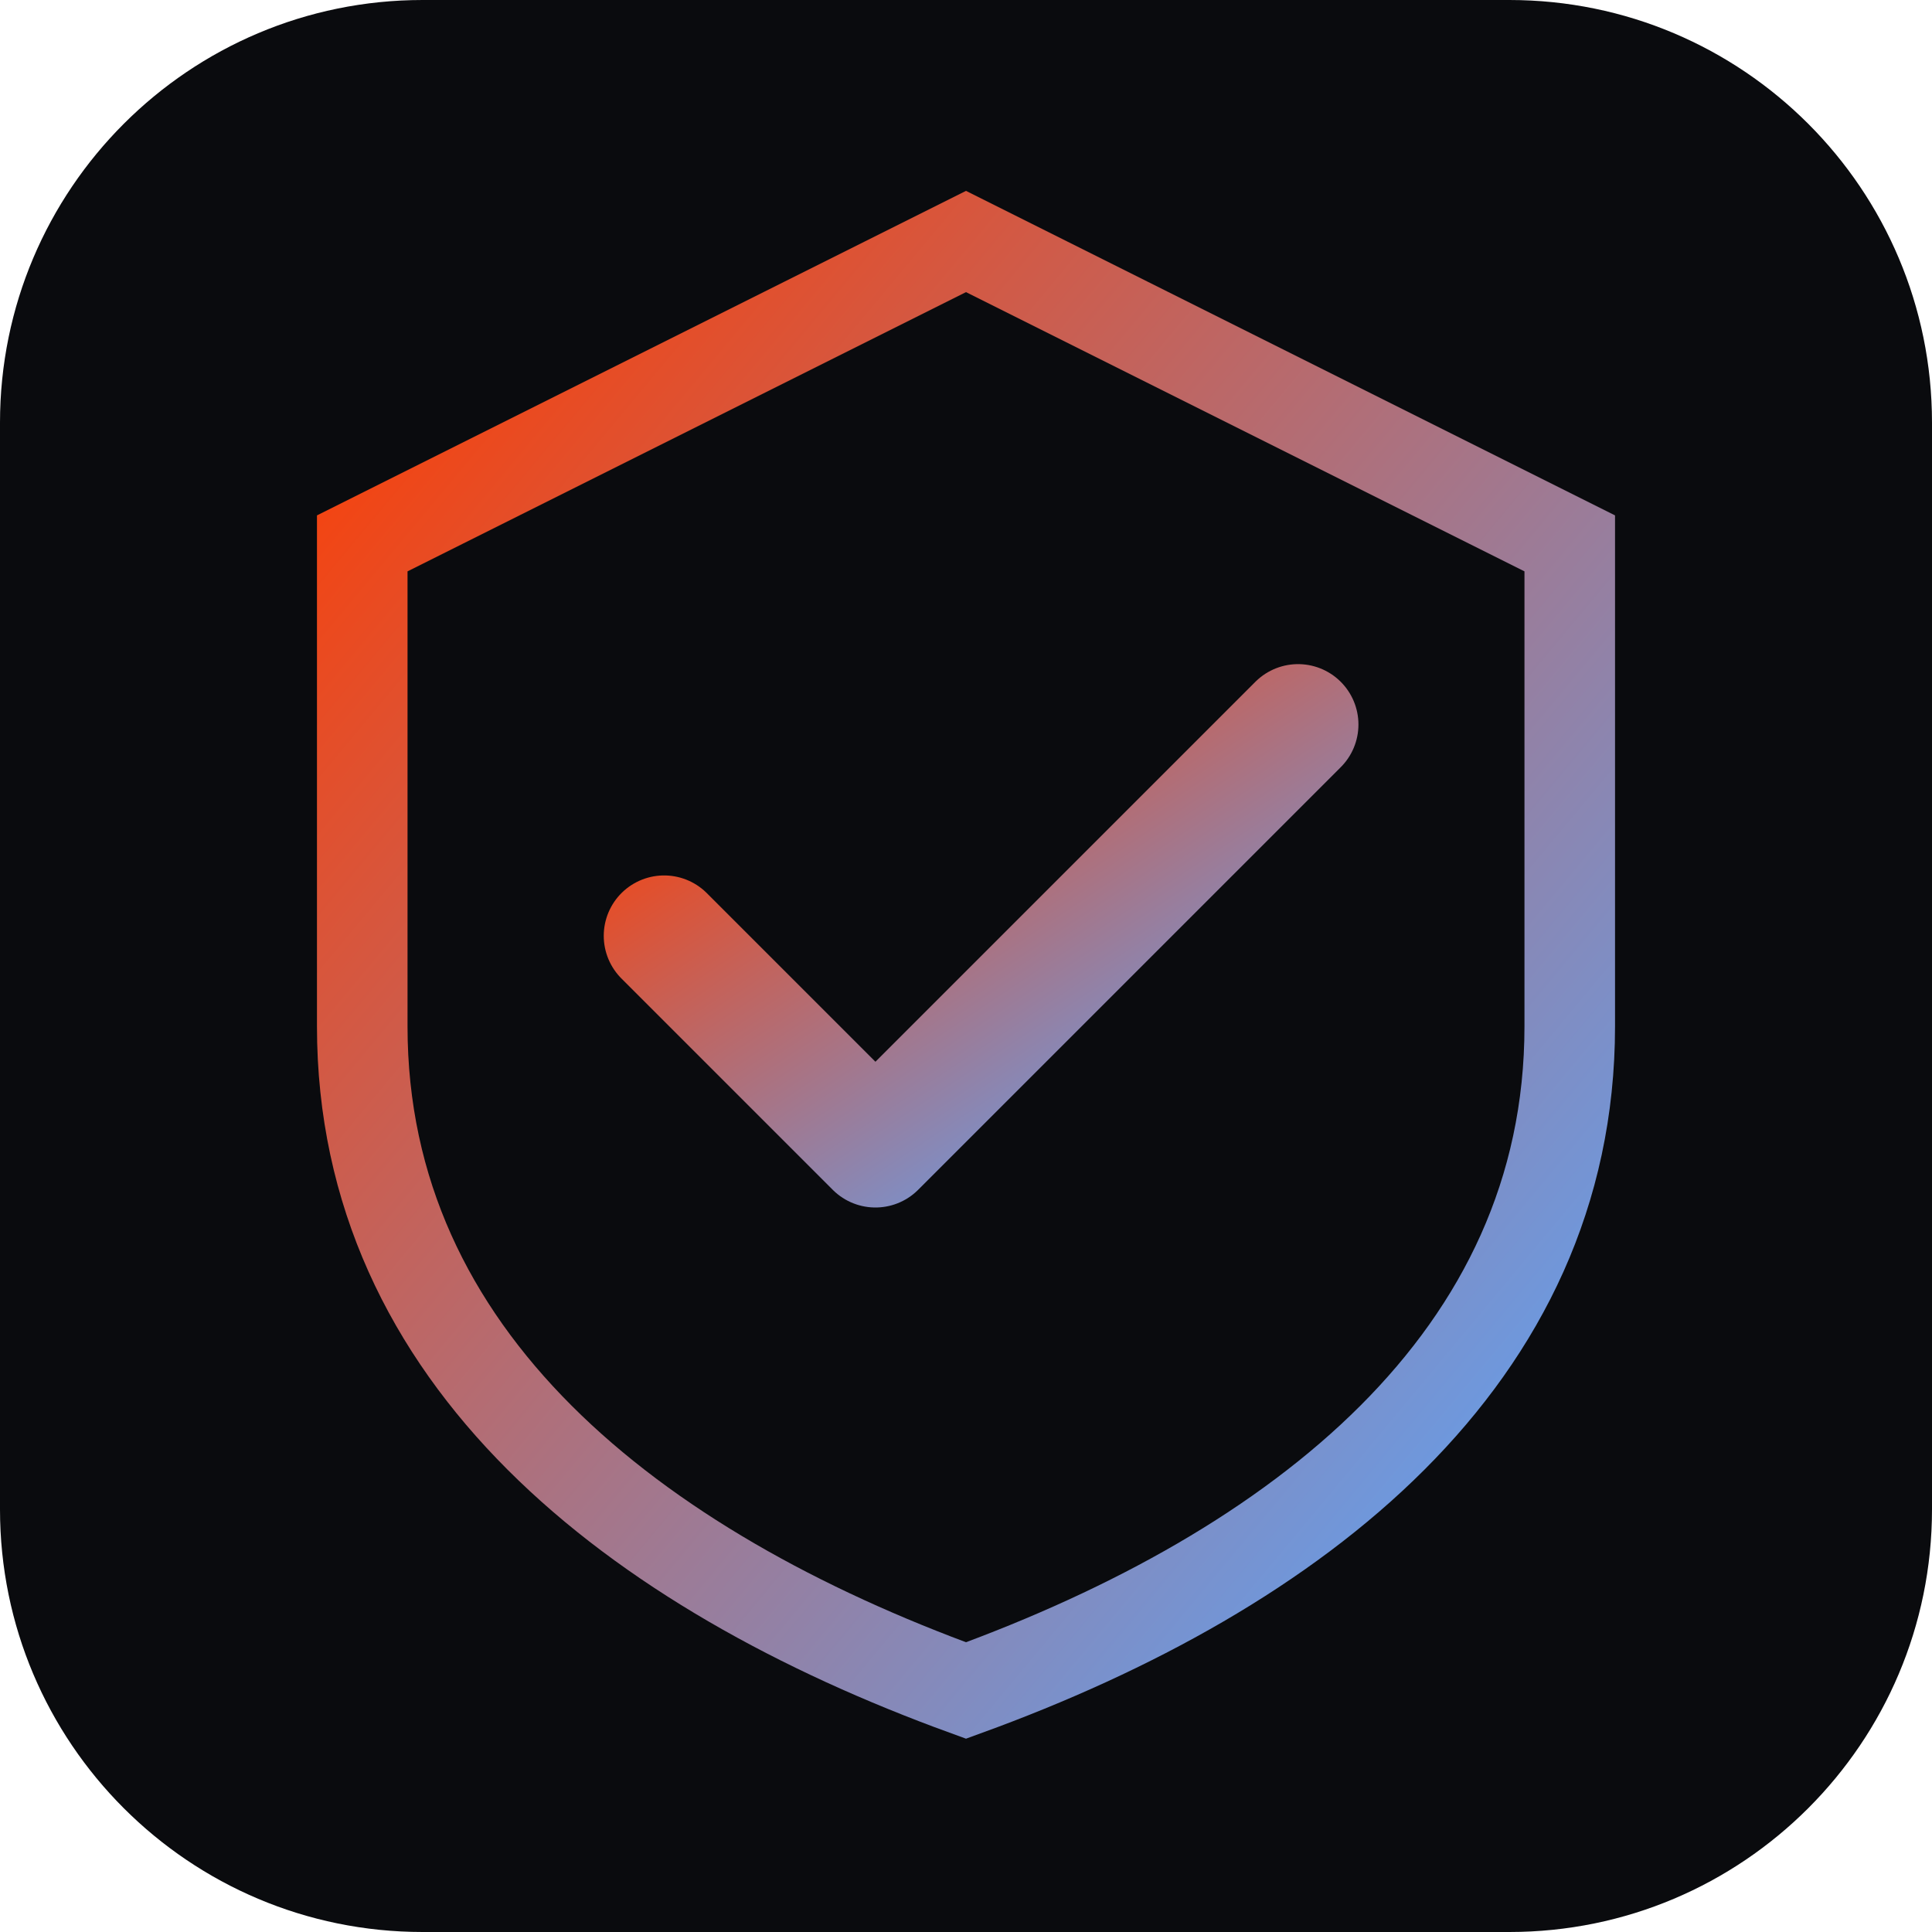
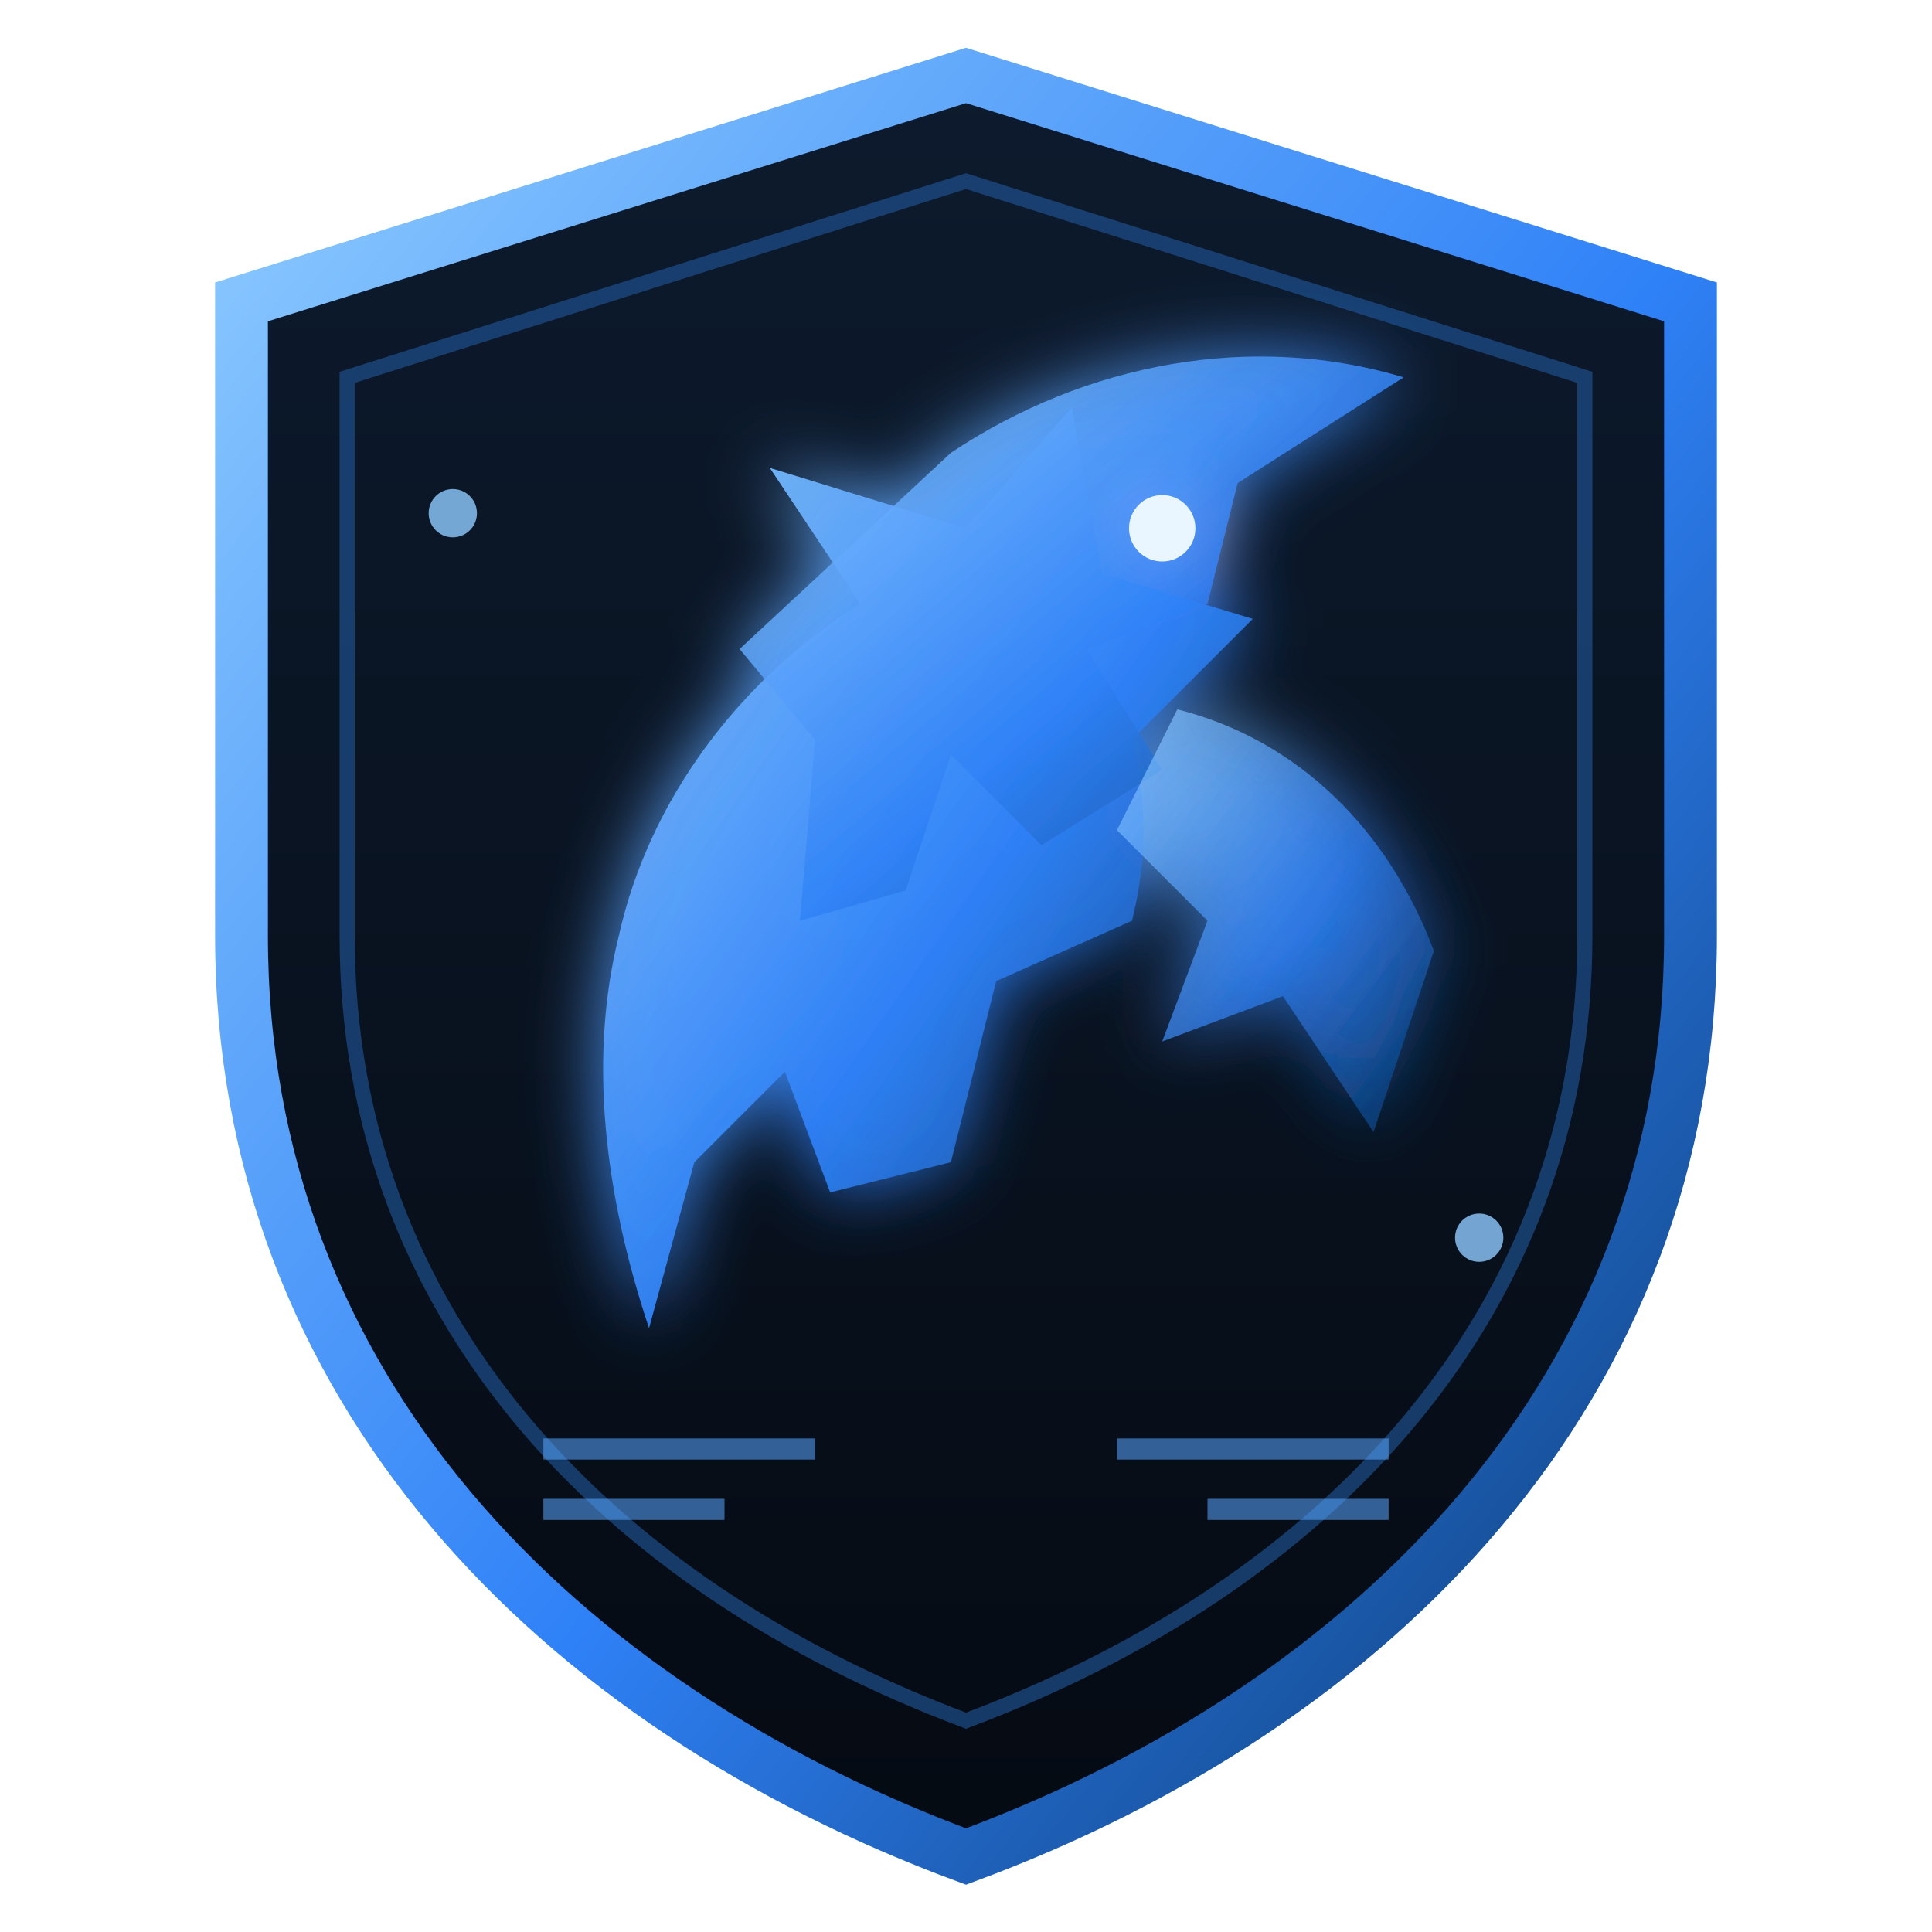
- <svg xmlns="http://www.w3.org/2000/svg" viewBox="0 0 64 64" width="64" height="64">
+ <svg xmlns="http://www.w3.org/2000/svg" viewBox="0 0 128 128" role="img" aria-label="Pegasus Phantom Menace">
  <defs>
    <linearGradient id="g" x1="0" y1="0" x2="1" y2="1">
-       <stop offset="0" stop-color="#FF3D00" />
-       <stop offset="1" stop-color="#58A6FF" />
+       <stop offset="0" stop-color="#8ecbff" />
+       <stop offset=".55" stop-color="#2f81f7" />
+       <stop offset="1" stop-color="#0b3a6f" />
    </linearGradient>
+     <linearGradient id="s" x1="0" y1="0" x2="0" y2="1">
+       <stop offset="0" stop-color="#0d1b2e" />
+       <stop offset="1" stop-color="#050a12" />
+     </linearGradient>
+     <filter id="glow" x="-30%" y="-30%" width="160%" height="160%">
+       <feGaussianBlur stdDeviation="2.4" result="b" />
+       <feMerge>
+         <feMergeNode in="b" />
+         <feMergeNode in="SourceGraphic" />
+       </feMerge>
+     </filter>
  </defs>
-   <rect width="64" height="64" rx="14" fill="#0A0B0E" />
-   <path d="M32 8 L52 18 V34 C52 45 43 52 32 56 C21 52 12 45 12 34 V18 Z" fill="none" stroke="url(#g)" stroke-width="3" />
-   <path d="M22 31 L29 38 L43 24" fill="none" stroke="url(#g)" stroke-width="4" stroke-linecap="round" stroke-linejoin="round" />
+   <path d="M64 5 112 20v42c0 30-21 51-48 61-27-10-48-31-48-61V20Z" fill="url(#s)" stroke="url(#g)" stroke-width="3.5" />
+   <path d="M64 12 105 25v37c0 25-17 43-41 52-24-9-41-27-41-52V25Z" fill="none" stroke="#1d4f8c" stroke-width="1" opacity=".7" />
+   <g filter="url(#glow)" fill="url(#g)">
+     <path d="M43 88c-3-9-4-18-2-26 2-9 8-17 16-22l-6-9 13 4 7-8 2 11 10 3-8 8c1 4 1 8 0 12l-9 4-3 12-8 2-3-8-6 6z" opacity=".95" />
+     <path d="M63 30c9-6 20-8 30-5l-11 7-2 8-8 3 5 8-8 5-6-6-3 9-7 2 1-12-5-6z" opacity=".85" />
+     <circle cx="77" cy="35" r="2.2" fill="#eaf6ff" />
+     <path d="M78 47c8 2 14 8 17 16l-4 12-6-9-8 3 3-8-6-6z" opacity=".7" />
+   </g>
+   <g stroke="#58A6FF" stroke-width="1.4" fill="none" opacity=".55">
+     <path d="M36 96h18M36 100h12M74 96h18M80 100h12" />
+   </g>
+   <circle cx="30" cy="34" r="1.6" fill="#8ecbff" opacity=".8" />
+   <circle cx="98" cy="82" r="1.6" fill="#8ecbff" opacity=".8" />
</svg>
